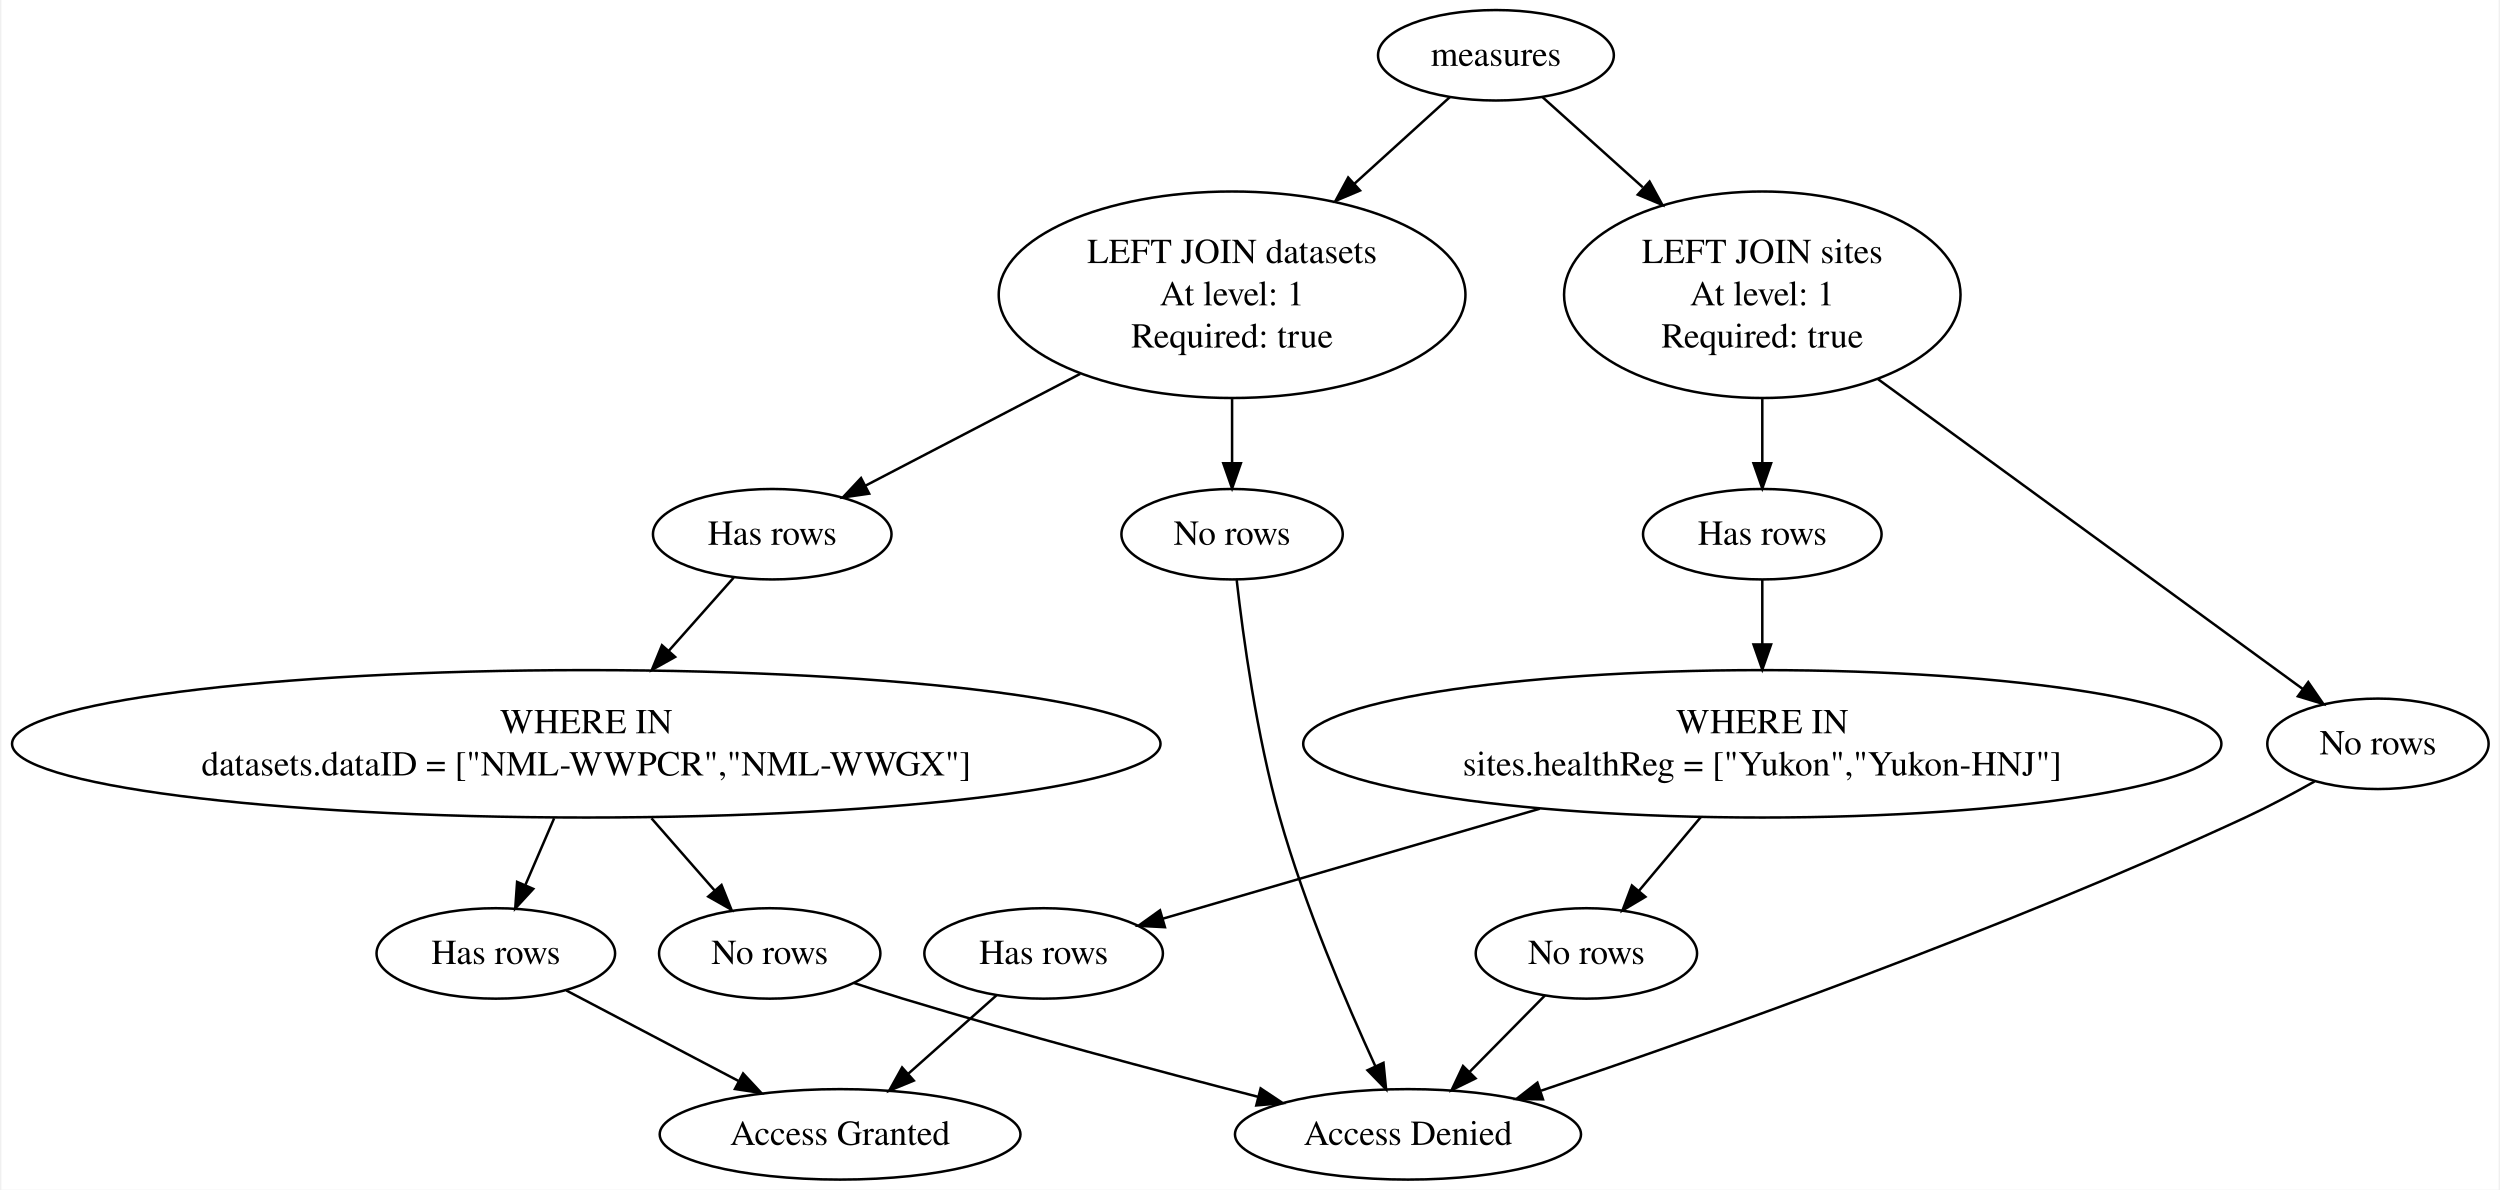
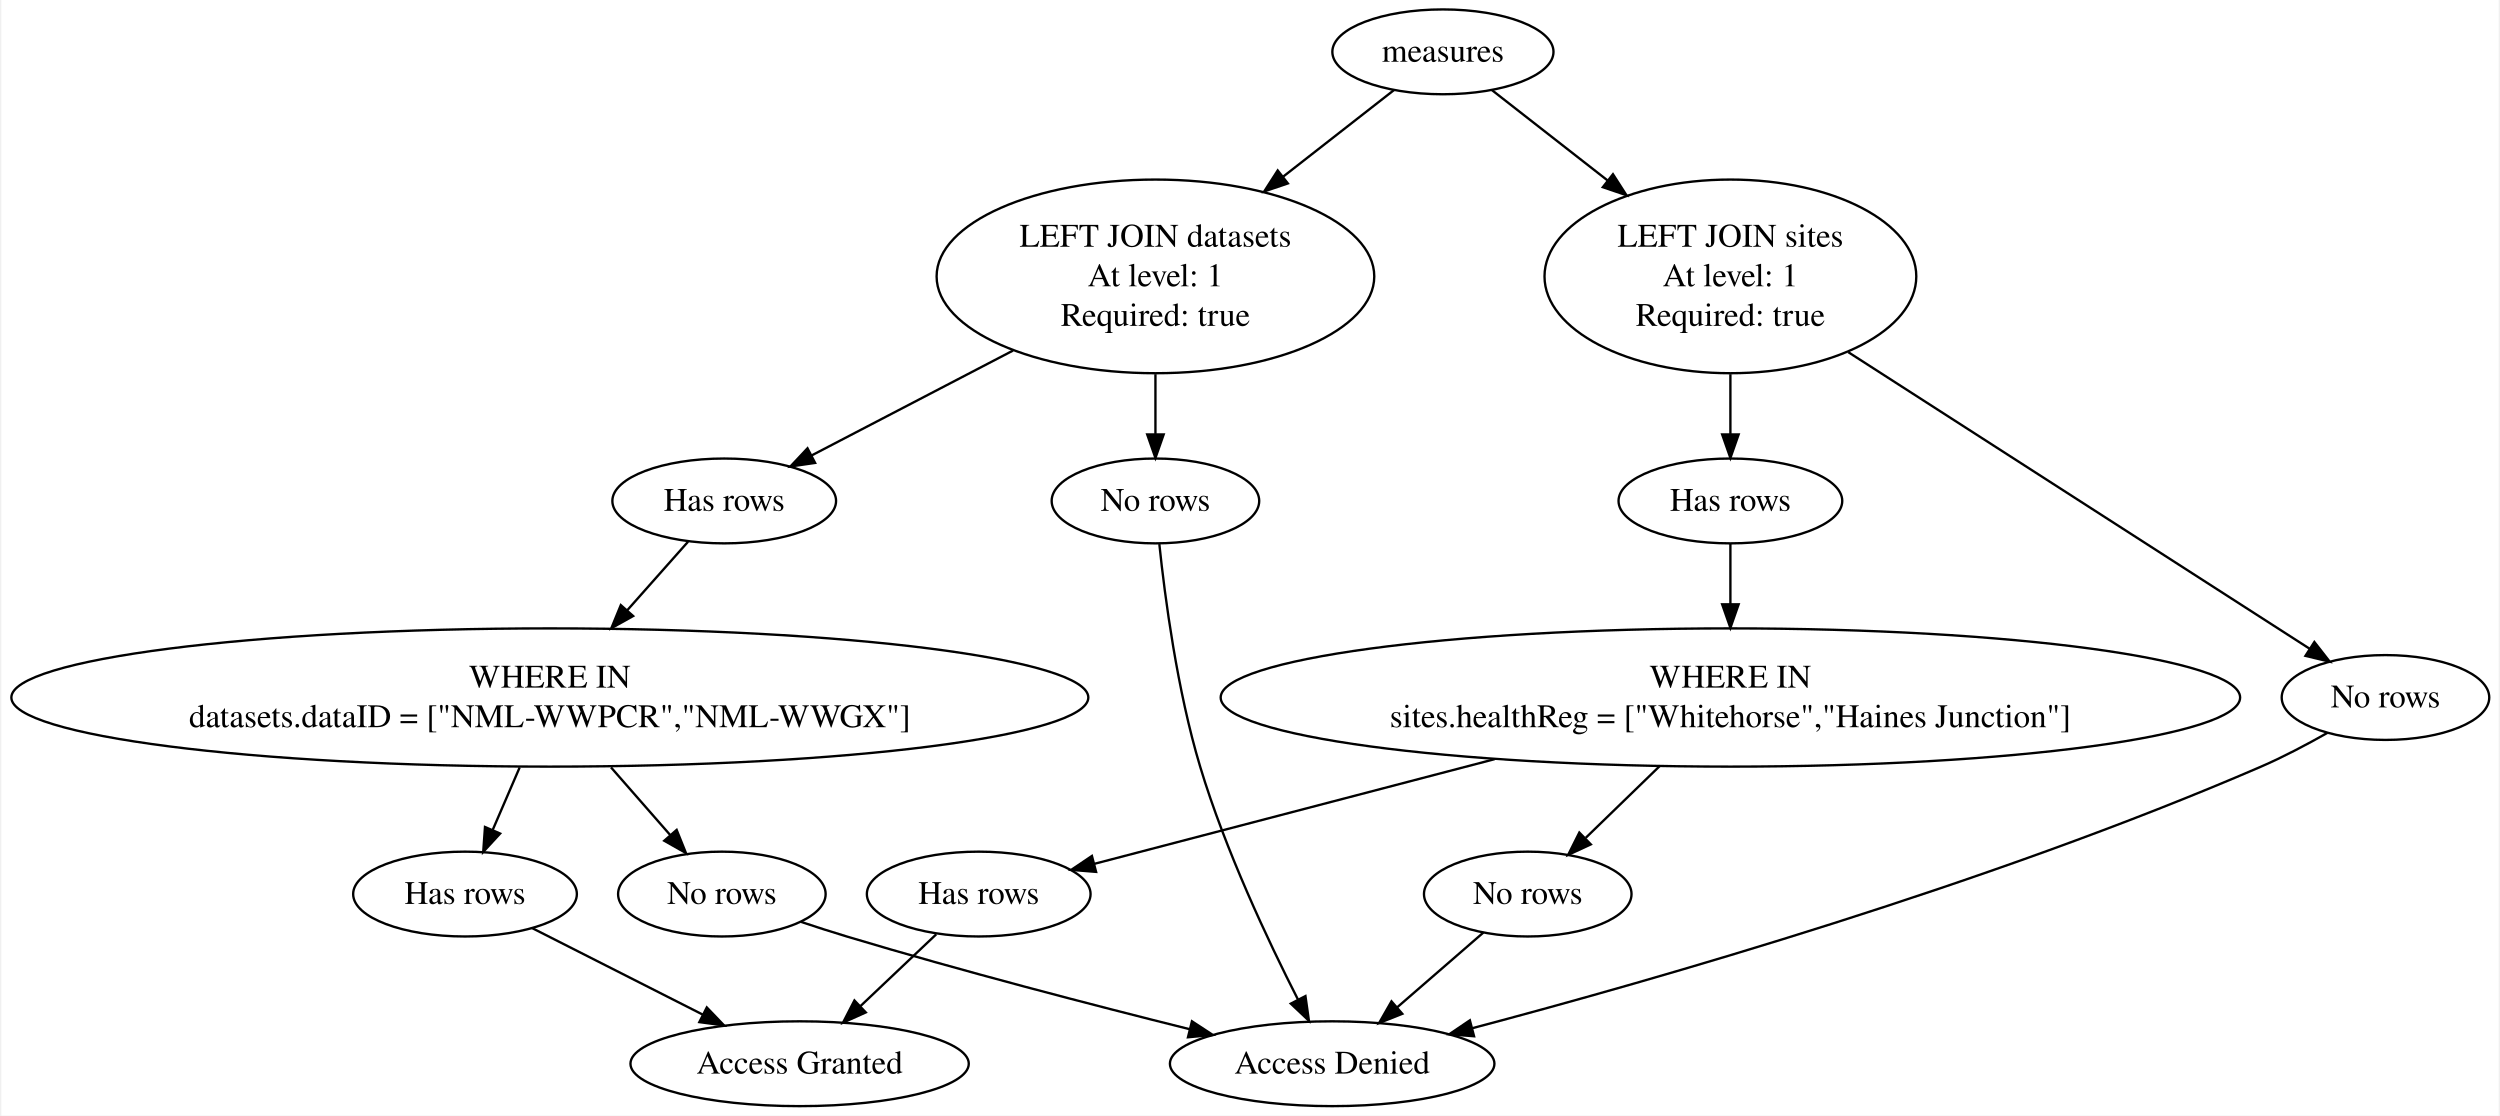
- <svg xmlns="http://www.w3.org/2000/svg" width="994pt" height="473pt" viewBox="0.00 0.00 993.78 473.42">
+ <svg xmlns="http://www.w3.org/2000/svg" width="1060pt" height="473pt" viewBox="0.00 0.00 1059.78 473.42">
  <g id="graph0" class="graph" transform="scale(1 1) rotate(0) translate(4 469.4214)">
-     <polygon fill="#ffffff" stroke="transparent" points="-4,4 -4,-469.421 989.781,-469.421 989.781,4 -4,4" />
+     <polygon fill="#ffffff" stroke="transparent" points="-4,4 -4,-469.421 1055.781,-469.421 1055.781,4 -4,4" />
    <g id="node1" class="node">
-       <ellipse fill="none" stroke="#000000" cx="590.76" cy="-447.421" rx="46.926" ry="18" />
-       <text text-anchor="middle" x="590.76" y="-443.221" font-family="Times,serif" font-size="14.00" fill="#000000">measures</text>
+       <ellipse fill="none" stroke="#000000" cx="607.76" cy="-447.421" rx="46.926" ry="18" />
+       <text text-anchor="middle" x="607.76" y="-443.221" font-family="Times,serif" font-size="14.00" fill="#000000">measures</text>
    </g>
    <g id="node2" class="node">
-       <ellipse fill="none" stroke="#000000" cx="696.76" cy="-352.126" rx="78.888" ry="41.091" />
-       <text text-anchor="middle" x="696.76" y="-364.726" font-family="Times,serif" font-size="14.00" fill="#000000">LEFT JOIN sites</text>
-       <text text-anchor="middle" x="696.76" y="-347.926" font-family="Times,serif" font-size="14.00" fill="#000000">At level: 1</text>
-       <text text-anchor="middle" x="696.76" y="-331.126" font-family="Times,serif" font-size="14.00" fill="#000000">Required: true</text>
+       <ellipse fill="none" stroke="#000000" cx="729.76" cy="-352.126" rx="78.888" ry="41.091" />
+       <text text-anchor="middle" x="729.76" y="-364.726" font-family="Times,serif" font-size="14.00" fill="#000000">LEFT JOIN sites</text>
+       <text text-anchor="middle" x="729.76" y="-347.926" font-family="Times,serif" font-size="14.00" fill="#000000">At level: 1</text>
+       <text text-anchor="middle" x="729.76" y="-331.126" font-family="Times,serif" font-size="14.00" fill="#000000">Required: true</text>
    </g>
    <g id="edge1" class="edge">
-       <path fill="none" stroke="#000000" d="M609.224,-430.822C620.335,-420.834 635.032,-407.621 649.204,-394.88" />
-       <polygon fill="#000000" stroke="#000000" points="651.901,-397.162 656.997,-387.873 647.221,-391.956 651.901,-397.162" />
+       <path fill="none" stroke="#000000" d="M628.456,-431.256C642.015,-420.664 660.384,-406.317 677.757,-392.747" />
+       <polygon fill="#000000" stroke="#000000" points="679.922,-395.497 685.648,-386.583 675.613,-389.98 679.922,-395.497" />
    </g>
    <g id="node10" class="node">
      <ellipse fill="none" stroke="#000000" cx="485.76" cy="-352.126" rx="92.866" ry="41.091" />
      <text text-anchor="middle" x="485.76" y="-364.726" font-family="Times,serif" font-size="14.00" fill="#000000">LEFT JOIN datasets</text>
      <text text-anchor="middle" x="485.76" y="-347.926" font-family="Times,serif" font-size="14.00" fill="#000000">At level: 1</text>
      <text text-anchor="middle" x="485.76" y="-331.126" font-family="Times,serif" font-size="14.00" fill="#000000">Required: true</text>
    </g>
    <g id="edge10" class="edge">
-       <path fill="none" stroke="#000000" d="M572.471,-430.822C561.861,-421.194 547.951,-408.569 534.387,-396.259" />
-       <polygon fill="#000000" stroke="#000000" points="536.668,-393.602 526.91,-389.473 531.963,-398.786 536.668,-393.602" />
+       <path fill="none" stroke="#000000" d="M587.064,-431.256C574.095,-421.125 556.725,-407.557 540.035,-394.521" />
+       <polygon fill="#000000" stroke="#000000" points="541.954,-391.578 531.918,-388.181 537.645,-397.095 541.954,-391.578" />
    </g>
    <g id="node3" class="node">
-       <ellipse fill="none" stroke="#000000" cx="696.76" cy="-256.831" rx="47.47" ry="18" />
-       <text text-anchor="middle" x="696.76" y="-252.631" font-family="Times,serif" font-size="14.00" fill="#000000">Has rows</text>
+       <ellipse fill="none" stroke="#000000" cx="729.76" cy="-256.831" rx="47.47" ry="18" />
+       <text text-anchor="middle" x="729.76" y="-252.631" font-family="Times,serif" font-size="14.00" fill="#000000">Has rows</text>
    </g>
    <g id="edge2" class="edge">
-       <path fill="none" stroke="#000000" d="M696.76,-310.606C696.76,-302.054 696.76,-293.235 696.76,-285.274" />
-       <polygon fill="#000000" stroke="#000000" points="700.26,-285.057 696.76,-275.057 693.26,-285.057 700.26,-285.057" />
+       <path fill="none" stroke="#000000" d="M729.76,-310.606C729.76,-302.054 729.76,-293.235 729.76,-285.274" />
+       <polygon fill="#000000" stroke="#000000" points="733.26,-285.057 729.76,-275.057 726.26,-285.057 733.26,-285.057" />
    </g>
    <g id="node9" class="node">
-       <ellipse fill="none" stroke="#000000" cx="941.76" cy="-173.416" rx="44.041" ry="18" />
-       <text text-anchor="middle" x="941.76" y="-169.216" font-family="Times,serif" font-size="14.00" fill="#000000">No rows</text>
+       <ellipse fill="none" stroke="#000000" cx="1007.76" cy="-173.416" rx="44.041" ry="18" />
+       <text text-anchor="middle" x="1007.76" y="-169.216" font-family="Times,serif" font-size="14.00" fill="#000000">No rows</text>
    </g>
    <g id="edge8" class="edge">
-       <path fill="none" stroke="#000000" d="M742.843,-318.512C792.38,-282.378 869.678,-225.995 911.847,-195.235" />
-       <polygon fill="#000000" stroke="#000000" points="914.025,-197.979 920.042,-189.258 909.9,-192.323 914.025,-197.979" />
+       <path fill="none" stroke="#000000" d="M779.782,-319.97C836.587,-283.453 927.597,-224.948 975.645,-194.061" />
+       <polygon fill="#000000" stroke="#000000" points="977.579,-196.978 984.098,-188.626 973.794,-191.09 977.579,-196.978" />
    </g>
    <g id="node4" class="node">
-       <ellipse fill="none" stroke="#000000" cx="696.76" cy="-173.416" rx="182.702" ry="29.331" />
-       <text text-anchor="middle" x="696.76" y="-177.616" font-family="Times,serif" font-size="14.00" fill="#000000">WHERE IN</text>
-       <text text-anchor="middle" x="696.76" y="-160.816" font-family="Times,serif" font-size="14.00" fill="#000000">sites.healthReg = ["Yukon","Yukon-HNJ"]</text>
+       <ellipse fill="none" stroke="#000000" cx="729.76" cy="-173.416" rx="216.315" ry="29.331" />
+       <text text-anchor="middle" x="729.76" y="-177.616" font-family="Times,serif" font-size="14.00" fill="#000000">WHERE IN</text>
+       <text text-anchor="middle" x="729.76" y="-160.816" font-family="Times,serif" font-size="14.00" fill="#000000">sites.healthReg = ["Whitehorse","Haines Junction"]</text>
    </g>
    <g id="edge3" class="edge">
-       <path fill="none" stroke="#000000" d="M696.76,-238.731C696.76,-231.142 696.76,-221.997 696.76,-212.986" />
-       <polygon fill="#000000" stroke="#000000" points="700.26,-212.959 696.76,-202.959 693.26,-212.959 700.26,-212.959" />
+       <path fill="none" stroke="#000000" d="M729.76,-238.731C729.76,-231.142 729.76,-221.997 729.76,-212.986" />
+       <polygon fill="#000000" stroke="#000000" points="733.26,-212.959 729.76,-202.959 726.26,-212.959 733.26,-212.959" />
    </g>
    <g id="node5" class="node">
      <ellipse fill="none" stroke="#000000" cx="410.76" cy="-90" rx="47.47" ry="18" />
      <text text-anchor="middle" x="410.76" y="-85.8" font-family="Times,serif" font-size="14.00" fill="#000000">Has rows</text>
    </g>
    <g id="edge4" class="edge">
-       <path fill="none" stroke="#000000" d="M608.226,-147.594C558.667,-133.139 498.847,-115.692 458.127,-103.815" />
-       <polygon fill="#000000" stroke="#000000" points="459.04,-100.436 448.46,-100.996 457.08,-107.156 459.04,-100.436" />
+       <path fill="none" stroke="#000000" d="M629.702,-147.251C573.134,-132.459 504.927,-114.624 459.838,-102.833" />
+       <polygon fill="#000000" stroke="#000000" points="460.579,-99.41 450.019,-100.266 458.809,-106.182 460.579,-99.41" />
    </g>
    <g id="node7" class="node">
-       <ellipse fill="none" stroke="#000000" cx="626.76" cy="-90" rx="44.041" ry="18" />
-       <text text-anchor="middle" x="626.76" y="-85.8" font-family="Times,serif" font-size="14.00" fill="#000000">No rows</text>
+       <ellipse fill="none" stroke="#000000" cx="643.76" cy="-90" rx="44.041" ry="18" />
+       <text text-anchor="middle" x="643.76" y="-85.8" font-family="Times,serif" font-size="14.00" fill="#000000">No rows</text>
    </g>
    <g id="edge6" class="edge">
-       <path fill="none" stroke="#000000" d="M672.278,-144.241C664.227,-134.648 655.359,-124.079 647.605,-114.84" />
-       <polygon fill="#000000" stroke="#000000" points="650.236,-112.53 641.126,-107.12 644.873,-117.03 650.236,-112.53" />
+       <path fill="none" stroke="#000000" d="M699.681,-144.241C689.438,-134.306 678.117,-123.325 668.356,-113.856" />
+       <polygon fill="#000000" stroke="#000000" points="670.527,-111.086 660.912,-106.636 665.653,-116.111 670.527,-111.086" />
    </g>
    <g id="node6" class="node">
-       <ellipse fill="none" stroke="#000000" cx="329.76" cy="-18" rx="71.787" ry="18" />
-       <text text-anchor="middle" x="329.76" y="-13.8" font-family="Times,serif" font-size="14.00" fill="#000000">Access Granted</text>
+       <ellipse fill="none" stroke="#000000" cx="334.76" cy="-18" rx="71.787" ry="18" />
+       <text text-anchor="middle" x="334.76" y="-13.8" font-family="Times,serif" font-size="14.00" fill="#000000">Access Granted</text>
    </g>
    <g id="edge5" class="edge">
-       <path fill="none" stroke="#000000" d="M391.974,-73.301C381.569,-64.052 368.45,-52.391 356.945,-42.164" />
-       <polygon fill="#000000" stroke="#000000" points="359.09,-39.388 349.291,-35.36 354.439,-44.62 359.09,-39.388" />
+       <path fill="none" stroke="#000000" d="M392.749,-72.937C383.142,-63.835 371.151,-52.476 360.57,-42.452" />
+       <polygon fill="#000000" stroke="#000000" points="362.836,-39.777 353.17,-35.441 358.022,-44.859 362.836,-39.777" />
    </g>
    <g id="node8" class="node">
-       <ellipse fill="none" stroke="#000000" cx="555.76" cy="-18" rx="68.858" ry="18" />
-       <text text-anchor="middle" x="555.76" y="-13.8" font-family="Times,serif" font-size="14.00" fill="#000000">Access Denied</text>
+       <ellipse fill="none" stroke="#000000" cx="560.76" cy="-18" rx="68.858" ry="18" />
+       <text text-anchor="middle" x="560.76" y="-13.8" font-family="Times,serif" font-size="14.00" fill="#000000">Access Denied</text>
    </g>
    <g id="edge7" class="edge">
-       <path fill="none" stroke="#000000" d="M610.293,-73.301C601.414,-64.296 590.279,-53.005 580.39,-42.977" />
-       <polygon fill="#000000" stroke="#000000" points="582.642,-40.276 573.129,-35.613 577.658,-45.191 582.642,-40.276" />
+       <path fill="none" stroke="#000000" d="M624.926,-73.662C614.097,-64.268 600.298,-52.298 588.274,-41.867" />
+       <polygon fill="#000000" stroke="#000000" points="590.524,-39.186 580.677,-35.277 585.937,-44.474 590.524,-39.186" />
    </g>
    <g id="edge9" class="edge">
-       <path fill="none" stroke="#000000" d="M916.538,-158.439C907.873,-153.558 898.021,-148.294 888.76,-144 792.351,-99.293 675.245,-57.806 608.724,-35.378" />
-       <polygon fill="#000000" stroke="#000000" points="609.483,-31.941 598.889,-32.077 607.256,-38.577 609.483,-31.941" />
+       <path fill="none" stroke="#000000" d="M983.198,-158.46C974.416,-153.471 964.323,-148.135 954.76,-144 839.711,-94.255 698.398,-53.773 620.111,-33.045" />
+       <polygon fill="#000000" stroke="#000000" points="620.98,-29.655 610.419,-30.495 619.199,-36.425 620.98,-29.655" />
    </g>
    <g id="node11" class="node">
      <ellipse fill="none" stroke="#000000" cx="302.76" cy="-256.831" rx="47.47" ry="18" />
      <text text-anchor="middle" x="302.76" y="-252.631" font-family="Times,serif" font-size="14.00" fill="#000000">Has rows</text>
    </g>
    <g id="edge11" class="edge">
      <path fill="none" stroke="#000000" d="M425.332,-320.659C397.083,-305.949 364.351,-288.904 339.821,-276.13" />
      <polygon fill="#000000" stroke="#000000" points="341.334,-272.972 330.848,-271.458 338.101,-279.181 341.334,-272.972" />
    </g>
    <g id="node15" class="node">
      <ellipse fill="none" stroke="#000000" cx="485.76" cy="-256.831" rx="44.041" ry="18" />
      <text text-anchor="middle" x="485.76" y="-252.631" font-family="Times,serif" font-size="14.00" fill="#000000">No rows</text>
    </g>
    <g id="edge17" class="edge">
      <path fill="none" stroke="#000000" d="M485.76,-310.606C485.76,-302.054 485.76,-293.235 485.76,-285.274" />
      <polygon fill="#000000" stroke="#000000" points="489.26,-285.057 485.76,-275.057 482.26,-285.057 489.26,-285.057" />
    </g>
    <g id="node12" class="node">
      <ellipse fill="none" stroke="#000000" cx="228.76" cy="-173.416" rx="228.52" ry="29.331" />
      <text text-anchor="middle" x="228.76" y="-177.616" font-family="Times,serif" font-size="14.00" fill="#000000">WHERE IN</text>
      <text text-anchor="middle" x="228.76" y="-160.816" font-family="Times,serif" font-size="14.00" fill="#000000">datasets.dataID = ["NML-WWPCR","NML-WWGX"]</text>
    </g>
    <g id="edge12" class="edge">
      <path fill="none" stroke="#000000" d="M287.427,-239.548C279.938,-231.105 270.62,-220.602 261.632,-210.47" />
      <polygon fill="#000000" stroke="#000000" points="264.112,-207.992 254.858,-202.834 258.876,-212.637 264.112,-207.992" />
    </g>
    <g id="node13" class="node">
      <ellipse fill="none" stroke="#000000" cx="192.76" cy="-90" rx="47.47" ry="18" />
      <text text-anchor="middle" x="192.76" y="-85.8" font-family="Times,serif" font-size="14.00" fill="#000000">Has rows</text>
    </g>
    <g id="edge13" class="edge">
      <path fill="none" stroke="#000000" d="M215.966,-143.772C212.248,-135.155 208.205,-125.787 204.551,-117.321" />
      <polygon fill="#000000" stroke="#000000" points="207.659,-115.689 200.483,-107.895 201.232,-118.463 207.659,-115.689" />
    </g>
    <g id="node14" class="node">
      <ellipse fill="none" stroke="#000000" cx="301.76" cy="-90" rx="44.041" ry="18" />
      <text text-anchor="middle" x="301.76" y="-85.8" font-family="Times,serif" font-size="14.00" fill="#000000">No rows</text>
    </g>
    <g id="edge15" class="edge">
      <path fill="none" stroke="#000000" d="M254.703,-143.772C262.944,-134.355 271.97,-124.04 279.894,-114.986" />
      <polygon fill="#000000" stroke="#000000" points="282.575,-117.238 286.526,-107.407 277.307,-112.628 282.575,-117.238" />
    </g>
    <g id="edge14" class="edge">
-       <path fill="none" stroke="#000000" d="M220.815,-75.256C240.542,-64.888 267.242,-50.856 289.272,-39.278" />
-       <polygon fill="#000000" stroke="#000000" points="291.17,-42.235 298.394,-34.484 287.914,-36.038 291.17,-42.235" />
+       <path fill="none" stroke="#000000" d="M221.155,-75.603C241.947,-65.06 270.475,-50.595 293.741,-38.798" />
+       <polygon fill="#000000" stroke="#000000" points="295.362,-41.901 302.698,-34.257 292.196,-35.657 295.362,-41.901" />
    </g>
    <g id="edge16" class="edge">
-       <path fill="none" stroke="#000000" d="M335.299,-78.243C341.734,-76.091 348.437,-73.921 354.76,-72 401.931,-57.67 455.914,-43.276 496.05,-32.957" />
-       <polygon fill="#000000" stroke="#000000" points="497.124,-36.295 505.944,-30.424 495.388,-29.514 497.124,-36.295" />
+       <path fill="none" stroke="#000000" d="M335.289,-78.212C341.726,-76.063 348.432,-73.901 354.76,-72 403.336,-57.404 459.009,-42.944 500.221,-32.666" />
+       <polygon fill="#000000" stroke="#000000" points="501.247,-36.018 510.108,-30.211 499.56,-29.224 501.247,-36.018" />
    </g>
    <g id="edge18" class="edge">
-       <path fill="none" stroke="#000000" d="M487.595,-238.585C490.142,-216.048 495.513,-176.685 504.76,-144 514.685,-108.918 531.205,-70.291 542.745,-45.174" />
-       <polygon fill="#000000" stroke="#000000" points="546.003,-46.468 547.051,-35.925 539.657,-43.514 546.003,-46.468" />
+       <path fill="none" stroke="#000000" d="M487.413,-238.532C489.778,-215.942 494.964,-176.525 504.76,-144 515.411,-108.635 533.565,-70.13 546.309,-45.117" />
+       <polygon fill="#000000" stroke="#000000" points="549.422,-46.716 550.901,-36.225 543.202,-43.504 549.422,-46.716" />
    </g>
  </g>
</svg>
